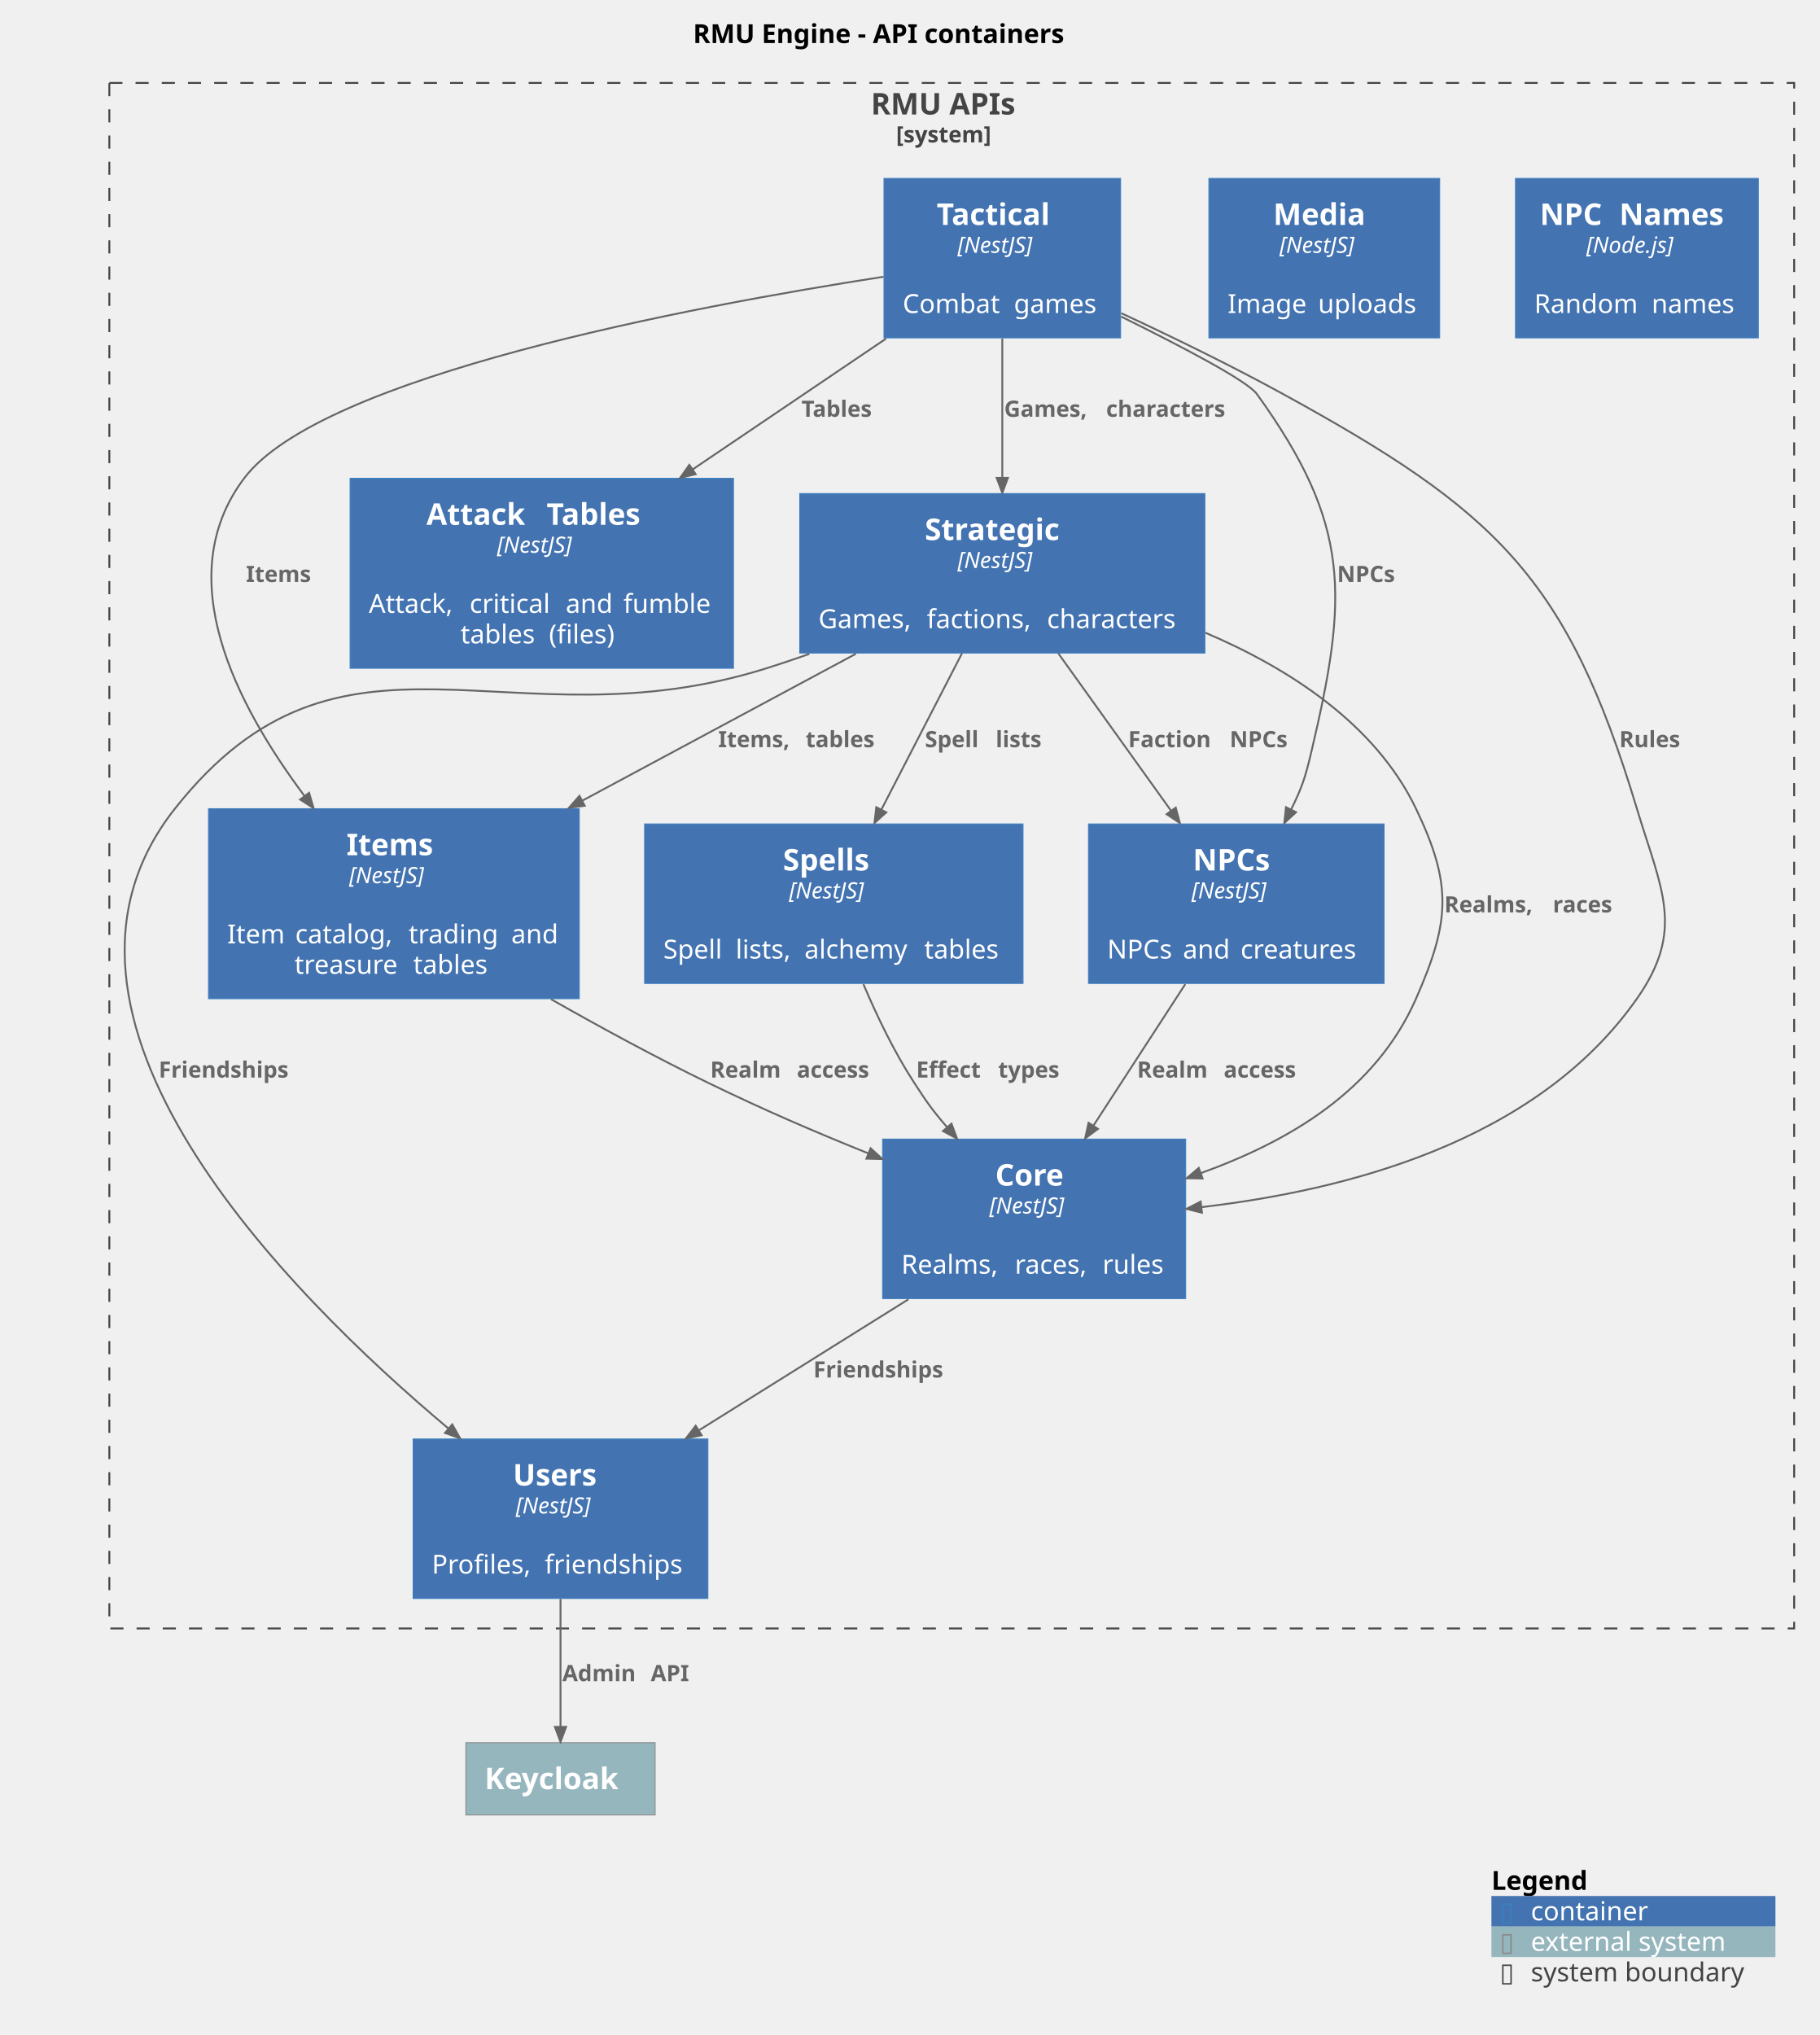
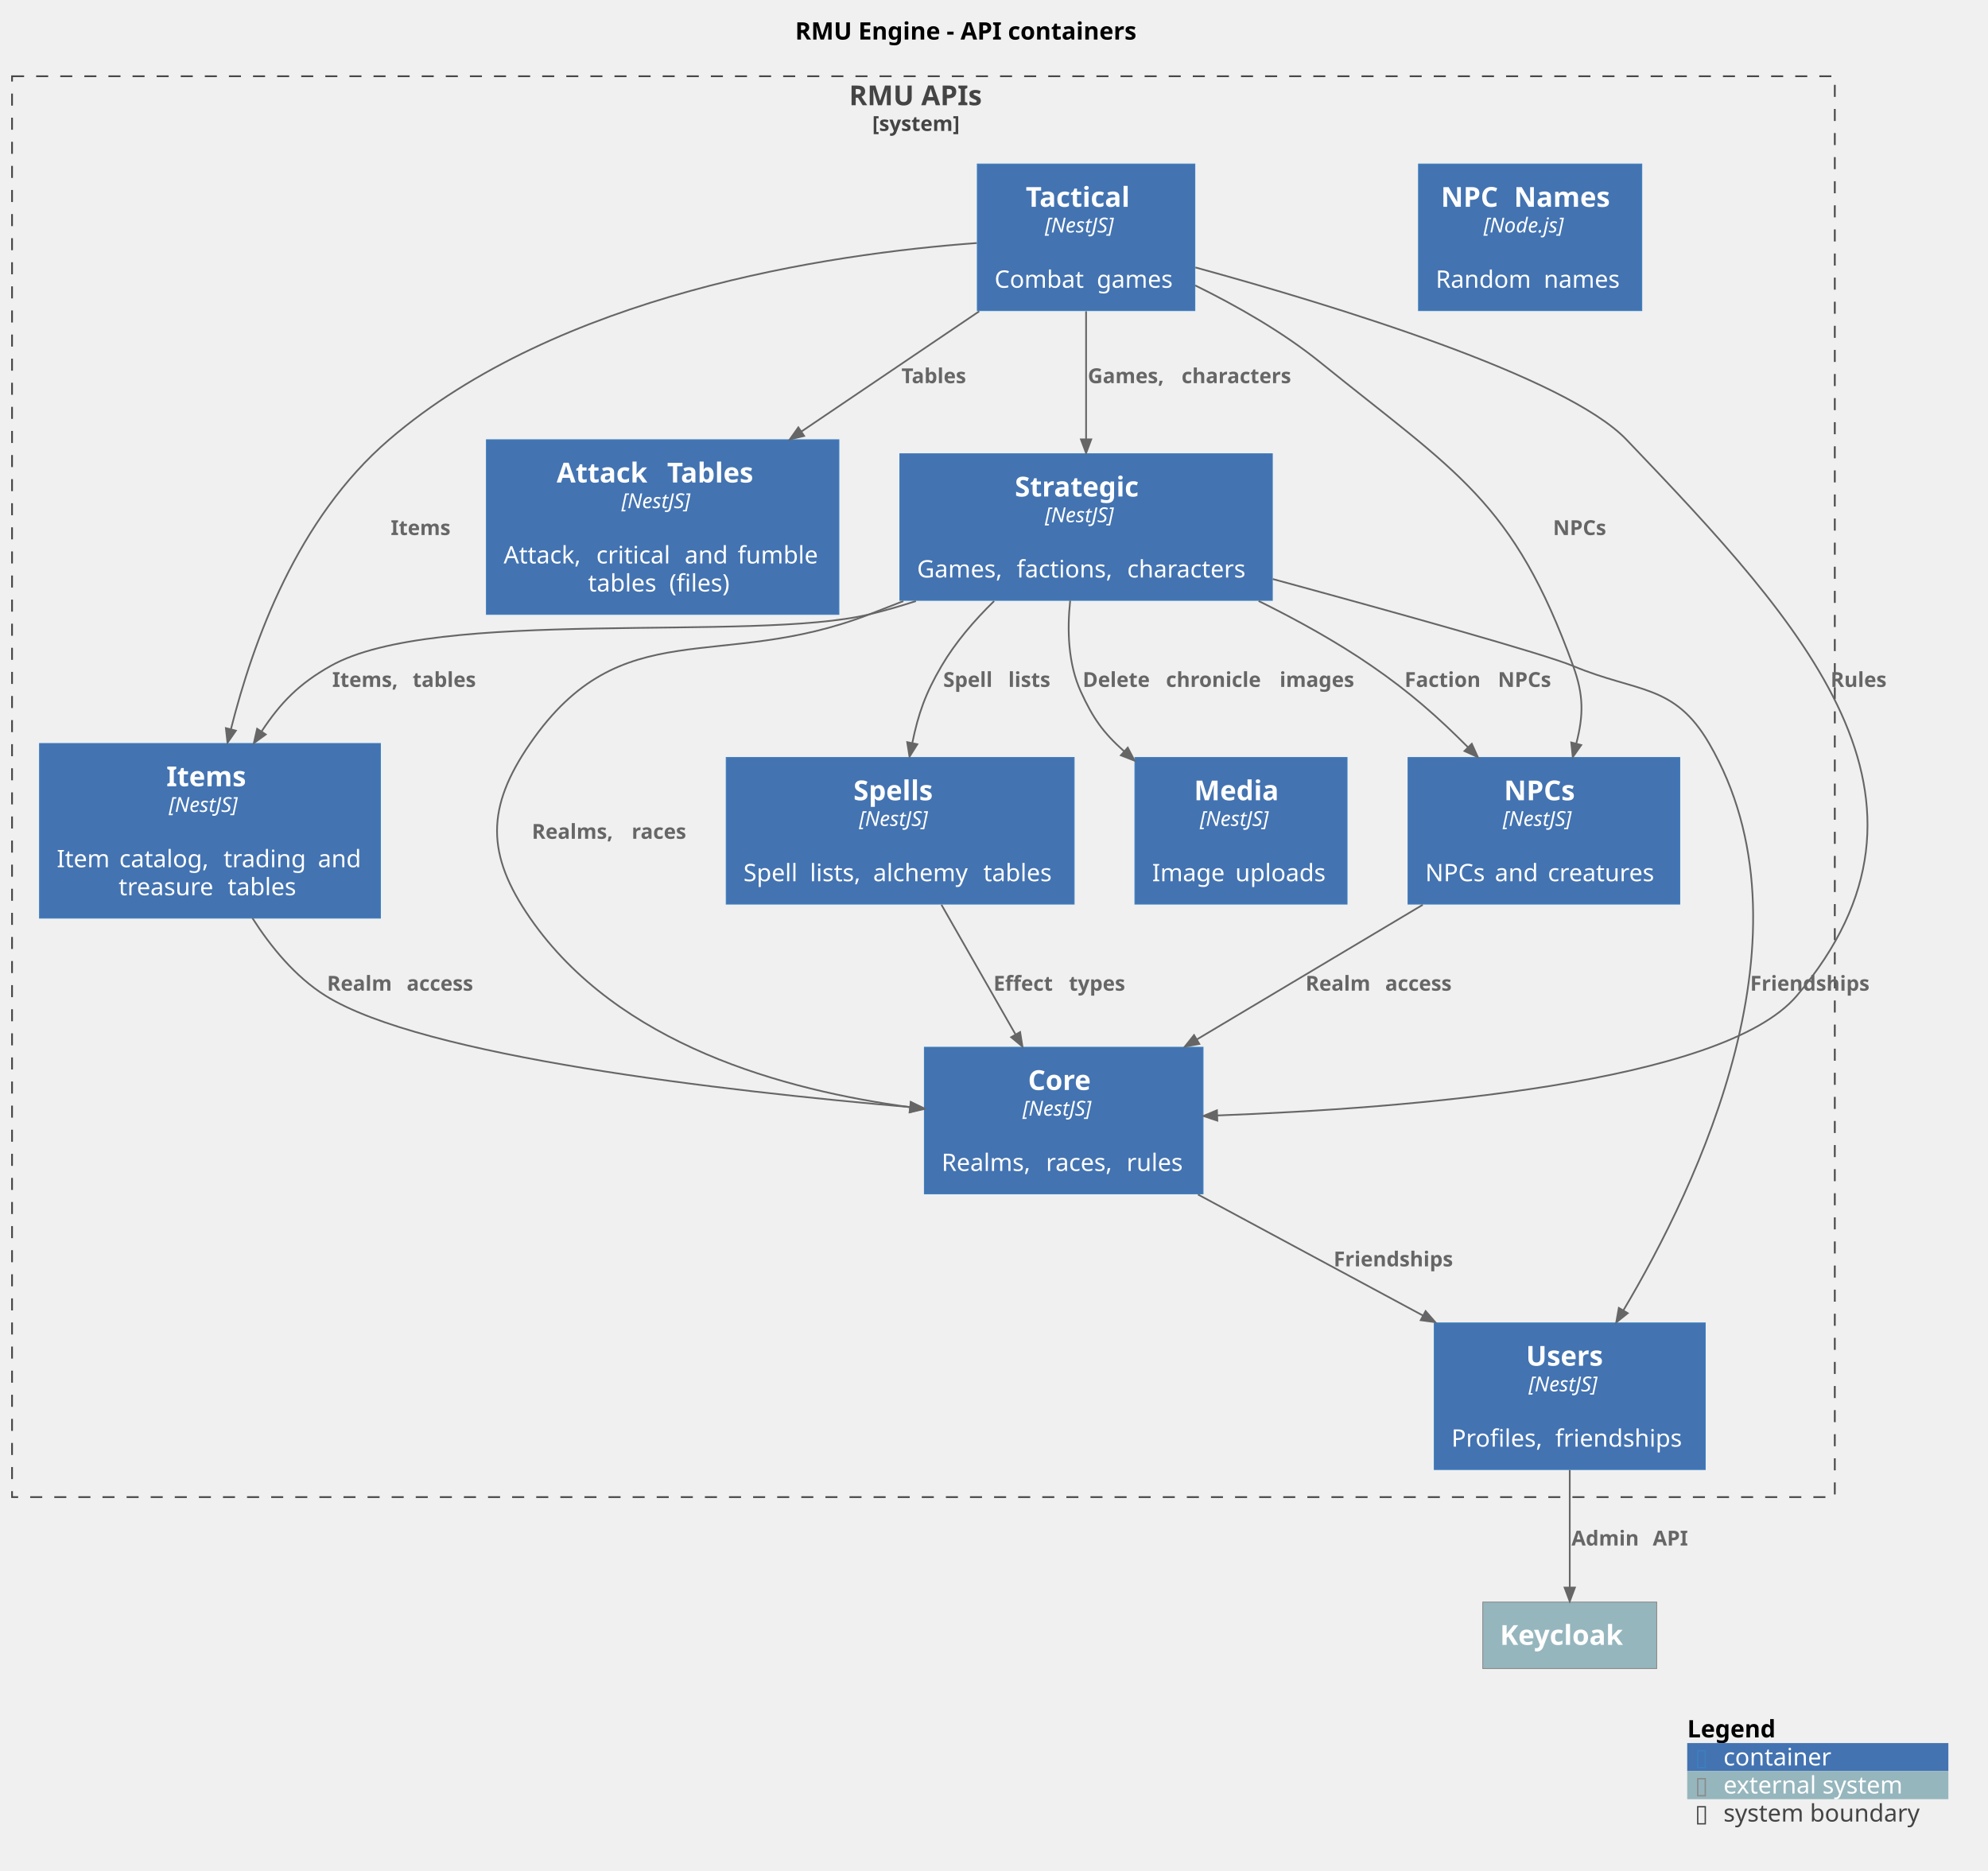
- <svg xmlns="http://www.w3.org/2000/svg" version="1.1" data-diagram-type="DESCRIPTION" style="width:972px;height:1087px;background:#FFFFFF;" width="972px" height="1087px" viewBox="0 0 972 1087" zoomAndPan="magnify" preserveAspectRatio="none" contentStyleType="text/css">
+ <svg xmlns="http://www.w3.org/2000/svg" version="1.1" data-diagram-type="DESCRIPTION" style="width:1155px;height:1087px;background:#FFFFFF;" width="1155px" height="1087px" viewBox="0 0 1155 1087" zoomAndPan="magnify" preserveAspectRatio="none" contentStyleType="text/css">
  <defs />
  <g font-family="sans-serif" lengthAdjust="spacing">
    <g class="title" data-source-line="1">
-       <text x="370.192" y="22.995" fill="#000" font-size="14" textLength="225.025" font-weight="700">RMU Engine - API containers</text>
+       <text x="461.972" y="22.995" fill="#000" font-size="14" textLength="225.025" font-weight="700">RMU Engine - API containers</text>
    </g>
    <g class="cluster" data-qualified-name="rmu" id="ent0001" data-source-line="1690">
-       <rect x="58.41" y="44.297" width="900" height="825.54" fill="none" style="stroke:#444;stroke-width:1;stroke-dasharray:7,7;" />
-       <text x="465.215" y="61.148" fill="#444" font-size="16" textLength="86.391" font-weight="700">RMU APIs</text>
-       <text x="478.682" y="76.061" fill="#444" font-size="12" textLength="59.455" font-weight="700">[system]</text>
+       <rect x="7" y="44.297" width="1059" height="825.54" fill="none" style="stroke:#444;stroke-width:1;stroke-dasharray:7,7;" />
+       <text x="493.305" y="61.148" fill="#444" font-size="16" textLength="86.391" font-weight="700">RMU APIs</text>
+       <text x="506.772" y="76.061" fill="#444" font-size="12" textLength="59.455" font-weight="700">[system]</text>
    </g>
    <g class="entity" data-qualified-name="rmu.tactical" id="ent0002" data-source-line="76">
-       <rect x="472.21" y="95.297" width="126.395" height="85.188" fill="#4373B1" style="stroke:#3C7FC0;stroke-width:0.5;" />
-       <text x="500.36" y="120.148" fill="#FFF" font-size="16" textLength="70.094" font-weight="700">Tactical</text>
-       <text x="511.489" y="135.061" fill="#FFF" font-size="12" textLength="47.836" font-style="italic">[NestJS]</text>
-       <text x="533.182" y="150.886" fill="#FFF" font-size="14"> </text>
-       <text x="482.21" y="167.183" fill="#FFF" font-size="14" textLength="54.934">Combat</text>
-       <text x="537.144" y="167.183" fill="#FFF" font-size="14"> </text>
-       <text x="541.594" y="167.183" fill="#FFF" font-size="14" textLength="47.011">games</text>
+       <rect x="567.8" y="95.297" width="126.395" height="85.188" fill="#4373B1" style="stroke:#3C7FC0;stroke-width:0.5;" />
+       <text x="595.95" y="120.148" fill="#FFF" font-size="16" textLength="70.094" font-weight="700">Tactical</text>
+       <text x="607.079" y="135.061" fill="#FFF" font-size="12" textLength="47.836" font-style="italic">[NestJS]</text>
+       <text x="628.772" y="150.886" fill="#FFF" font-size="14"> </text>
+       <text x="577.8" y="167.183" fill="#FFF" font-size="14" textLength="54.934">Combat</text>
+       <text x="632.734" y="167.183" fill="#FFF" font-size="14"> </text>
+       <text x="637.184" y="167.183" fill="#FFF" font-size="14" textLength="47.011">games</text>
    </g>
    <g class="entity" data-qualified-name="rmu.strategic" id="ent0003" data-source-line="76">
-       <rect x="427.2" y="263.637" width="216.424" height="85.188" fill="#4373B1" style="stroke:#3C7FC0;stroke-width:0.5;" />
-       <text x="494.021" y="288.488" fill="#FFF" font-size="16" textLength="82.781" font-weight="700">Strategic</text>
-       <text x="511.494" y="303.401" fill="#FFF" font-size="12" textLength="47.836" font-style="italic">[NestJS]</text>
-       <text x="533.187" y="319.226" fill="#FFF" font-size="14"> </text>
-       <text x="437.2" y="335.523" fill="#FFF" font-size="14" textLength="53.423">Games,</text>
-       <text x="490.623" y="335.523" fill="#FFF" font-size="14"> </text>
-       <text x="495.073" y="335.523" fill="#FFF" font-size="14" textLength="59.767">factions,</text>
-       <text x="554.84" y="335.523" fill="#FFF" font-size="14"> </text>
-       <text x="559.29" y="335.523" fill="#FFF" font-size="14" textLength="74.334">characters</text>
+       <rect x="522.79" y="263.637" width="216.424" height="85.188" fill="#4373B1" style="stroke:#3C7FC0;stroke-width:0.5;" />
+       <text x="589.611" y="288.488" fill="#FFF" font-size="16" textLength="82.781" font-weight="700">Strategic</text>
+       <text x="607.084" y="303.401" fill="#FFF" font-size="12" textLength="47.836" font-style="italic">[NestJS]</text>
+       <text x="628.777" y="319.226" fill="#FFF" font-size="14"> </text>
+       <text x="532.79" y="335.523" fill="#FFF" font-size="14" textLength="53.423">Games,</text>
+       <text x="586.213" y="335.523" fill="#FFF" font-size="14"> </text>
+       <text x="590.663" y="335.523" fill="#FFF" font-size="14" textLength="59.767">factions,</text>
+       <text x="650.43" y="335.523" fill="#FFF" font-size="14"> </text>
+       <text x="654.88" y="335.523" fill="#FFF" font-size="14" textLength="74.334">characters</text>
    </g>
    <g class="entity" data-qualified-name="rmu.attack_tables" id="ent0004" data-source-line="76">
-       <rect x="187.01" y="255.487" width="204.796" height="101.484" fill="#4373B1" style="stroke:#3C7FC0;stroke-width:0.5;" />
-       <text x="227.81" y="280.338" fill="#FFF" font-size="16" textLength="58.602" font-weight="700">Attack</text>
-       <text x="286.412" y="280.338" fill="#FFF" font-size="16" font-weight="700"> </text>
-       <text x="291.982" y="280.338" fill="#FFF" font-size="16" textLength="59.023" font-weight="700">Tables</text>
-       <text x="265.49" y="295.251" fill="#FFF" font-size="12" textLength="47.836" font-style="italic">[NestJS]</text>
-       <text x="287.183" y="311.076" fill="#FFF" font-size="14"> </text>
-       <text x="197.01" y="327.373" fill="#FFF" font-size="14" textLength="49.39">Attack,</text>
-       <text x="246.4" y="327.373" fill="#FFF" font-size="14"> </text>
-       <text x="250.85" y="327.373" fill="#FFF" font-size="14" textLength="46.888">critical</text>
-       <text x="297.738" y="327.373" fill="#FFF" font-size="14"> </text>
-       <text x="302.188" y="327.373" fill="#FFF" font-size="14" textLength="26.339">and</text>
-       <text x="328.527" y="327.373" fill="#FFF" font-size="14"> </text>
-       <text x="332.977" y="327.373" fill="#FFF" font-size="14" textLength="48.829">fumble</text>
-       <text x="246.037" y="343.669" fill="#FFF" font-size="14" textLength="42.752">tables</text>
-       <text x="288.789" y="343.669" fill="#FFF" font-size="14"> </text>
-       <text x="293.239" y="343.669" fill="#FFF" font-size="14" textLength="39.539">(files)</text>
+       <rect x="282.6" y="255.487" width="204.796" height="101.484" fill="#4373B1" style="stroke:#3C7FC0;stroke-width:0.5;" />
+       <text x="323.4" y="280.338" fill="#FFF" font-size="16" textLength="58.602" font-weight="700">Attack</text>
+       <text x="382.002" y="280.338" fill="#FFF" font-size="16" font-weight="700"> </text>
+       <text x="387.572" y="280.338" fill="#FFF" font-size="16" textLength="59.023" font-weight="700">Tables</text>
+       <text x="361.08" y="295.251" fill="#FFF" font-size="12" textLength="47.836" font-style="italic">[NestJS]</text>
+       <text x="382.773" y="311.076" fill="#FFF" font-size="14"> </text>
+       <text x="292.6" y="327.373" fill="#FFF" font-size="14" textLength="49.39">Attack,</text>
+       <text x="341.99" y="327.373" fill="#FFF" font-size="14"> </text>
+       <text x="346.44" y="327.373" fill="#FFF" font-size="14" textLength="46.888">critical</text>
+       <text x="393.328" y="327.373" fill="#FFF" font-size="14"> </text>
+       <text x="397.778" y="327.373" fill="#FFF" font-size="14" textLength="26.339">and</text>
+       <text x="424.117" y="327.373" fill="#FFF" font-size="14"> </text>
+       <text x="428.567" y="327.373" fill="#FFF" font-size="14" textLength="48.829">fumble</text>
+       <text x="341.627" y="343.669" fill="#FFF" font-size="14" textLength="42.752">tables</text>
+       <text x="384.379" y="343.669" fill="#FFF" font-size="14"> </text>
+       <text x="388.829" y="343.669" fill="#FFF" font-size="14" textLength="39.539">(files)</text>
    </g>
    <g class="entity" data-qualified-name="rmu.items" id="ent0005" data-source-line="76">
-       <rect x="111.38" y="431.977" width="198.056" height="101.484" fill="#4373B1" style="stroke:#3C7FC0;stroke-width:0.5;" />
-       <text x="185.084" y="456.828" fill="#FFF" font-size="16" textLength="50.648" font-weight="700">Items</text>
-       <text x="186.49" y="471.741" fill="#FFF" font-size="12" textLength="47.836" font-style="italic">[NestJS]</text>
-       <text x="208.183" y="487.566" fill="#FFF" font-size="14"> </text>
-       <text x="121.38" y="503.863" fill="#FFF" font-size="14" textLength="31.869">Item</text>
-       <text x="153.249" y="503.863" fill="#FFF" font-size="14"> </text>
-       <text x="157.699" y="503.863" fill="#FFF" font-size="14" textLength="56.137">catalog,</text>
-       <text x="213.836" y="503.863" fill="#FFF" font-size="14"> </text>
-       <text x="218.286" y="503.863" fill="#FFF" font-size="14" textLength="50.36">trading</text>
-       <text x="268.647" y="503.863" fill="#FFF" font-size="14"> </text>
-       <text x="273.097" y="503.863" fill="#FFF" font-size="14" textLength="26.339">and</text>
-       <text x="157.32" y="520.159" fill="#FFF" font-size="14" textLength="58.974">treasure</text>
-       <text x="216.294" y="520.159" fill="#FFF" font-size="14"> </text>
-       <text x="220.744" y="520.159" fill="#FFF" font-size="14" textLength="42.752">tables</text>
+       <rect x="22.97" y="431.977" width="198.056" height="101.484" fill="#4373B1" style="stroke:#3C7FC0;stroke-width:0.5;" />
+       <text x="96.674" y="456.828" fill="#FFF" font-size="16" textLength="50.648" font-weight="700">Items</text>
+       <text x="98.08" y="471.741" fill="#FFF" font-size="12" textLength="47.836" font-style="italic">[NestJS]</text>
+       <text x="119.773" y="487.566" fill="#FFF" font-size="14"> </text>
+       <text x="32.97" y="503.863" fill="#FFF" font-size="14" textLength="31.869">Item</text>
+       <text x="64.839" y="503.863" fill="#FFF" font-size="14"> </text>
+       <text x="69.289" y="503.863" fill="#FFF" font-size="14" textLength="56.137">catalog,</text>
+       <text x="125.426" y="503.863" fill="#FFF" font-size="14"> </text>
+       <text x="129.876" y="503.863" fill="#FFF" font-size="14" textLength="50.36">trading</text>
+       <text x="180.237" y="503.863" fill="#FFF" font-size="14"> </text>
+       <text x="184.687" y="503.863" fill="#FFF" font-size="14" textLength="26.339">and</text>
+       <text x="68.91" y="520.159" fill="#FFF" font-size="14" textLength="58.974">treasure</text>
+       <text x="127.884" y="520.159" fill="#FFF" font-size="14"> </text>
+       <text x="132.334" y="520.159" fill="#FFF" font-size="14" textLength="42.752">tables</text>
    </g>
    <g class="entity" data-qualified-name="rmu.npcs" id="ent0006" data-source-line="76">
-       <rect x="581.46" y="440.117" width="157.895" height="85.188" fill="#4373B1" style="stroke:#3C7FC0;stroke-width:0.5;" />
-       <text x="637.216" y="464.968" fill="#FFF" font-size="16" textLength="46.383" font-weight="700">NPCs</text>
-       <text x="636.489" y="479.881" fill="#FFF" font-size="12" textLength="47.836" font-style="italic">[NestJS]</text>
-       <text x="658.182" y="495.706" fill="#FFF" font-size="14"> </text>
-       <text x="591.46" y="512.003" fill="#FFF" font-size="14" textLength="35.984">NPCs</text>
-       <text x="627.444" y="512.003" fill="#FFF" font-size="14"> </text>
-       <text x="631.895" y="512.003" fill="#FFF" font-size="14" textLength="26.339">and</text>
-       <text x="658.233" y="512.003" fill="#FFF" font-size="14"> </text>
-       <text x="662.684" y="512.003" fill="#FFF" font-size="14" textLength="66.671">creatures</text>
+       <rect x="818.05" y="440.117" width="157.895" height="85.188" fill="#4373B1" style="stroke:#3C7FC0;stroke-width:0.5;" />
+       <text x="873.806" y="464.968" fill="#FFF" font-size="16" textLength="46.383" font-weight="700">NPCs</text>
+       <text x="873.079" y="479.881" fill="#FFF" font-size="12" textLength="47.836" font-style="italic">[NestJS]</text>
+       <text x="894.772" y="495.706" fill="#FFF" font-size="14"> </text>
+       <text x="828.05" y="512.003" fill="#FFF" font-size="14" textLength="35.984">NPCs</text>
+       <text x="864.034" y="512.003" fill="#FFF" font-size="14"> </text>
+       <text x="868.485" y="512.003" fill="#FFF" font-size="14" textLength="26.339">and</text>
+       <text x="894.823" y="512.003" fill="#FFF" font-size="14"> </text>
+       <text x="899.274" y="512.003" fill="#FFF" font-size="14" textLength="66.671">creatures</text>
    </g>
    <g class="entity" data-qualified-name="rmu.spells" id="ent0007" data-source-line="76">
-       <rect x="344.33" y="440.117" width="202.15" height="85.188" fill="#4373B1" style="stroke:#3C7FC0;stroke-width:0.5;" />
-       <text x="418.245" y="464.968" fill="#FFF" font-size="16" textLength="54.32" font-weight="700">Spells</text>
-       <text x="421.487" y="479.881" fill="#FFF" font-size="12" textLength="47.836" font-style="italic">[NestJS]</text>
-       <text x="443.18" y="495.706" fill="#FFF" font-size="14"> </text>
-       <text x="354.33" y="512.003" fill="#FFF" font-size="14" textLength="34.166">Spell</text>
-       <text x="388.496" y="512.003" fill="#FFF" font-size="14"> </text>
-       <text x="392.946" y="512.003" fill="#FFF" font-size="14" textLength="32.307">lists,</text>
-       <text x="425.253" y="512.003" fill="#FFF" font-size="14"> </text>
-       <text x="429.703" y="512.003" fill="#FFF" font-size="14" textLength="59.575">alchemy</text>
-       <text x="489.278" y="512.003" fill="#FFF" font-size="14"> </text>
-       <text x="493.728" y="512.003" fill="#FFF" font-size="14" textLength="42.752">tables</text>
+       <rect x="421.92" y="440.117" width="202.15" height="85.188" fill="#4373B1" style="stroke:#3C7FC0;stroke-width:0.5;" />
+       <text x="495.835" y="464.968" fill="#FFF" font-size="16" textLength="54.32" font-weight="700">Spells</text>
+       <text x="499.077" y="479.881" fill="#FFF" font-size="12" textLength="47.836" font-style="italic">[NestJS]</text>
+       <text x="520.77" y="495.706" fill="#FFF" font-size="14"> </text>
+       <text x="431.92" y="512.003" fill="#FFF" font-size="14" textLength="34.166">Spell</text>
+       <text x="466.086" y="512.003" fill="#FFF" font-size="14"> </text>
+       <text x="470.536" y="512.003" fill="#FFF" font-size="14" textLength="32.307">lists,</text>
+       <text x="502.843" y="512.003" fill="#FFF" font-size="14"> </text>
+       <text x="507.293" y="512.003" fill="#FFF" font-size="14" textLength="59.575">alchemy</text>
+       <text x="566.868" y="512.003" fill="#FFF" font-size="14"> </text>
+       <text x="571.318" y="512.003" fill="#FFF" font-size="14" textLength="42.752">tables</text>
    </g>
    <g class="entity" data-qualified-name="rmu.core" id="ent0008" data-source-line="76">
-       <rect x="471.46" y="608.457" width="161.907" height="85.188" fill="#4373B1" style="stroke:#3C7FC0;stroke-width:0.5;" />
-       <text x="531.675" y="633.308" fill="#FFF" font-size="16" textLength="41.477" font-weight="700">Core</text>
-       <text x="528.496" y="648.221" fill="#FFF" font-size="12" textLength="47.836" font-style="italic">[NestJS]</text>
-       <text x="550.189" y="664.046" fill="#FFF" font-size="14"> </text>
-       <text x="481.46" y="680.343" fill="#FFF" font-size="14" textLength="56.191">Realms,</text>
-       <text x="537.651" y="680.343" fill="#FFF" font-size="14"> </text>
-       <text x="542.102" y="680.343" fill="#FFF" font-size="14" textLength="42.39">races,</text>
-       <text x="584.491" y="680.343" fill="#FFF" font-size="14"> </text>
-       <text x="588.941" y="680.343" fill="#FFF" font-size="14" textLength="34.426">rules</text>
+       <rect x="537.05" y="608.457" width="161.907" height="85.188" fill="#4373B1" style="stroke:#3C7FC0;stroke-width:0.5;" />
+       <text x="597.265" y="633.308" fill="#FFF" font-size="16" textLength="41.477" font-weight="700">Core</text>
+       <text x="594.086" y="648.221" fill="#FFF" font-size="12" textLength="47.836" font-style="italic">[NestJS]</text>
+       <text x="615.779" y="664.046" fill="#FFF" font-size="14"> </text>
+       <text x="547.05" y="680.343" fill="#FFF" font-size="14" textLength="56.191">Realms,</text>
+       <text x="603.241" y="680.343" fill="#FFF" font-size="14"> </text>
+       <text x="607.692" y="680.343" fill="#FFF" font-size="14" textLength="42.39">races,</text>
+       <text x="650.081" y="680.343" fill="#FFF" font-size="14"> </text>
+       <text x="654.531" y="680.343" fill="#FFF" font-size="14" textLength="34.426">rules</text>
    </g>
    <g class="entity" data-qualified-name="rmu.users" id="ent0009" data-source-line="76">
-       <rect x="220.68" y="768.647" width="157.464" height="85.188" fill="#4373B1" style="stroke:#3C7FC0;stroke-width:0.5;" />
-       <text x="274.021" y="793.498" fill="#FFF" font-size="16" textLength="50.781" font-weight="700">Users</text>
-       <text x="275.494" y="808.411" fill="#FFF" font-size="12" textLength="47.836" font-style="italic">[NestJS]</text>
-       <text x="297.187" y="824.236" fill="#FFF" font-size="14"> </text>
-       <text x="230.68" y="840.533" fill="#FFF" font-size="14" textLength="55.829">Profiles,</text>
-       <text x="286.509" y="840.533" fill="#FFF" font-size="14"> </text>
-       <text x="290.959" y="840.533" fill="#FFF" font-size="14" textLength="77.185">friendships</text>
+       <rect x="833.27" y="768.647" width="157.464" height="85.188" fill="#4373B1" style="stroke:#3C7FC0;stroke-width:0.5;" />
+       <text x="886.611" y="793.498" fill="#FFF" font-size="16" textLength="50.781" font-weight="700">Users</text>
+       <text x="888.084" y="808.411" fill="#FFF" font-size="12" textLength="47.836" font-style="italic">[NestJS]</text>
+       <text x="909.777" y="824.236" fill="#FFF" font-size="14"> </text>
+       <text x="843.27" y="840.533" fill="#FFF" font-size="14" textLength="55.829">Profiles,</text>
+       <text x="899.099" y="840.533" fill="#FFF" font-size="14"> </text>
+       <text x="903.549" y="840.533" fill="#FFF" font-size="14" textLength="77.185">friendships</text>
    </g>
    <g class="entity" data-qualified-name="rmu.media" id="ent0010" data-source-line="76">
-       <rect x="645.77" y="95.297" width="123.271" height="85.188" fill="#4373B1" style="stroke:#3C7FC0;stroke-width:0.5;" />
-       <text x="680.151" y="120.148" fill="#FFF" font-size="16" textLength="54.508" font-weight="700">Media</text>
-       <text x="683.487" y="135.061" fill="#FFF" font-size="12" textLength="47.836" font-style="italic">[NestJS]</text>
-       <text x="705.18" y="150.886" fill="#FFF" font-size="14"> </text>
-       <text x="655.77" y="167.183" fill="#FFF" font-size="14" textLength="43.846">Image</text>
-       <text x="699.616" y="167.183" fill="#FFF" font-size="14"> </text>
-       <text x="704.066" y="167.183" fill="#FFF" font-size="14" textLength="54.975">uploads</text>
+       <rect x="659.36" y="440.117" width="123.271" height="85.188" fill="#4373B1" style="stroke:#3C7FC0;stroke-width:0.5;" />
+       <text x="693.741" y="464.968" fill="#FFF" font-size="16" textLength="54.508" font-weight="700">Media</text>
+       <text x="697.077" y="479.881" fill="#FFF" font-size="12" textLength="47.836" font-style="italic">[NestJS]</text>
+       <text x="718.77" y="495.706" fill="#FFF" font-size="14"> </text>
+       <text x="669.36" y="512.003" fill="#FFF" font-size="14" textLength="43.846">Image</text>
+       <text x="713.206" y="512.003" fill="#FFF" font-size="14"> </text>
+       <text x="717.656" y="512.003" fill="#FFF" font-size="14" textLength="54.975">uploads</text>
    </g>
    <g class="entity" data-qualified-name="rmu.npc_names" id="ent0011" data-source-line="76">
-       <rect x="809.55" y="95.297" width="129.717" height="85.188" fill="#4373B1" style="stroke:#3C7FC0;stroke-width:0.5;" />
-       <text x="822.576" y="120.148" fill="#FFF" font-size="16" textLength="36.859" font-weight="700">NPC</text>
-       <text x="859.436" y="120.148" fill="#FFF" font-size="16" font-weight="700"> </text>
-       <text x="865.006" y="120.148" fill="#FFF" font-size="16" textLength="61.234" font-weight="700">Names</text>
-       <text x="847.367" y="135.061" fill="#FFF" font-size="12" textLength="54.082" font-style="italic">[Node.js]</text>
-       <text x="872.183" y="150.886" fill="#FFF" font-size="14"> </text>
-       <text x="819.55" y="167.183" fill="#FFF" font-size="14" textLength="58.27">Random</text>
-       <text x="877.82" y="167.183" fill="#FFF" font-size="14"> </text>
-       <text x="882.27" y="167.183" fill="#FFF" font-size="14" textLength="46.997">names</text>
+       <rect x="824.14" y="95.297" width="129.717" height="85.188" fill="#4373B1" style="stroke:#3C7FC0;stroke-width:0.5;" />
+       <text x="837.166" y="120.148" fill="#FFF" font-size="16" textLength="36.859" font-weight="700">NPC</text>
+       <text x="874.026" y="120.148" fill="#FFF" font-size="16" font-weight="700"> </text>
+       <text x="879.596" y="120.148" fill="#FFF" font-size="16" textLength="61.234" font-weight="700">Names</text>
+       <text x="861.957" y="135.061" fill="#FFF" font-size="12" textLength="54.082" font-style="italic">[Node.js]</text>
+       <text x="886.773" y="150.886" fill="#FFF" font-size="14"> </text>
+       <text x="834.14" y="167.183" fill="#FFF" font-size="14" textLength="58.27">Random</text>
+       <text x="892.41" y="167.183" fill="#FFF" font-size="14"> </text>
+       <text x="896.86" y="167.183" fill="#FFF" font-size="14" textLength="46.997">names</text>
    </g>
    <g class="entity" data-qualified-name="keycloak" id="ent0012" data-source-line="419">
-       <rect x="248.87" y="930.837" width="101.078" height="38.625" fill="#96B6BE" style="stroke:#8A8A8A;stroke-width:0.5;" />
-       <text x="258.87" y="955.688" fill="#FFF" font-size="16" textLength="81.078" font-weight="700">Keycloak</text>
+       <rect x="861.46" y="930.837" width="101.078" height="38.625" fill="#96B6BE" style="stroke:#8A8A8A;stroke-width:0.5;" />
+       <text x="871.46" y="955.688" fill="#FFF" font-size="16" textLength="81.078" font-weight="700">Keycloak</text>
    </g>
    <g class="link" data-entity-1="ent0002" data-entity-2="ent0003" id="lnk13" data-source-line="1803" data-link-type="dependency">
-       <path d="M535.41,180.867 C535.41,206.087 535.41,230.057 535.41,255.267" style="stroke:#666;stroke-width:1;" fill="none" id="tactical-to-strategic" />
-       <polygon points="535.41,263.267,538.41,255.267,532.41,255.267,535.41,263.267" fill="#666" style="stroke:#666;stroke-width:1;stroke-linejoin:miter;stroke-miterlimit:10;" />
-       <text x="536.41" y="222.626" fill="#666" font-size="12" textLength="50.291" font-weight="700">Games,</text>
-       <text x="586.701" y="222.626" fill="#666" font-size="12" font-weight="700"> </text>
-       <text x="590.879" y="222.626" fill="#666" font-size="12" textLength="71.818" font-weight="700">characters</text>
+       <path d="M631,180.867 C631,206.087 631,230.057 631,255.267" style="stroke:#666;stroke-width:1;" fill="none" id="tactical-to-strategic" />
+       <polygon points="631,263.267,634,255.267,628,255.267,631,263.267" fill="#666" style="stroke:#666;stroke-width:1;stroke-linejoin:miter;stroke-miterlimit:10;" />
+       <text x="632" y="222.626" fill="#666" font-size="12" textLength="50.291" font-weight="700">Games,</text>
+       <text x="682.291" y="222.626" fill="#666" font-size="12" font-weight="700"> </text>
+       <text x="686.469" y="222.626" fill="#666" font-size="12" textLength="71.818" font-weight="700">characters</text>
    </g>
    <g class="link" data-entity-1="ent0002" data-entity-2="ent0004" id="lnk14" data-source-line="1803" data-link-type="dependency">
-       <path d="M473.33,180.867 C439.89,203.487 405.017,227.055 369.917,250.795" style="stroke:#666;stroke-width:1;" fill="none" id="tactical-to-attack_tables" />
-       <polygon points="363.29,255.277,371.597,253.28,368.236,248.31,363.29,255.277" fill="#666" style="stroke:#666;stroke-width:1;stroke-linejoin:miter;stroke-miterlimit:10;" />
-       <text x="428.14" y="222.626" fill="#666" font-size="12" textLength="44.268" font-weight="700">Tables</text>
+       <path d="M568.92,180.867 C535.48,203.487 500.607,227.055 465.507,250.795" style="stroke:#666;stroke-width:1;" fill="none" id="tactical-to-attack_tables" />
+       <polygon points="458.88,255.277,467.187,253.28,463.826,248.31,458.88,255.277" fill="#666" style="stroke:#666;stroke-width:1;stroke-linejoin:miter;stroke-miterlimit:10;" />
+       <text x="523.73" y="222.626" fill="#666" font-size="12" textLength="44.268" font-weight="700">Tables</text>
    </g>
    <g class="link" data-entity-1="ent0002" data-entity-2="ent0005" id="lnk15" data-source-line="1803" data-link-type="dependency">
-       <path d="M471.97,147.827 C368.69,163.807 171.55,200.827 130.41,255.487 C90.58,308.407 126.297,376.444 162.717,425.274" style="stroke:#666;stroke-width:1;" fill="none" id="tactical-to-items" />
-       <polygon points="167.5,431.687,165.122,423.481,160.312,427.068,167.5,431.687" fill="#666" style="stroke:#666;stroke-width:1;stroke-linejoin:miter;stroke-miterlimit:10;" />
-       <text x="131.41" y="310.866" fill="#666" font-size="12" textLength="37.986" font-weight="700">Items</text>
+       <path d="M567.52,141.207 C480.66,147.577 324.34,170.937 226,255.487 C172.73,301.277 147.152,372.331 134.132,423.791" style="stroke:#666;stroke-width:1;" fill="none" id="tactical-to-items" />
+       <polygon points="132.17,431.547,137.041,424.527,131.224,423.055,132.17,431.547" fill="#666" style="stroke:#666;stroke-width:1;stroke-linejoin:miter;stroke-miterlimit:10;" />
+       <text x="227" y="310.866" fill="#666" font-size="12" textLength="37.986" font-weight="700">Items</text>
    </g>
    <g class="link" data-entity-1="ent0002" data-entity-2="ent0006" id="lnk16" data-source-line="1803" data-link-type="dependency">
-       <path d="M598.9,169.117 C631.88,185.387 666.38,203.507 671.41,210.487 C721.74,280.317 720.24,318.217 700.41,401.977 C697.38,414.787 695.533,420.724 689.633,432.504" style="stroke:#666;stroke-width:1;" fill="none" id="tactical-to-npcs" />
-       <polygon points="686.05,439.657,692.315,433.847,686.95,431.16,686.05,439.657" fill="#666" style="stroke:#666;stroke-width:1;stroke-linejoin:miter;stroke-miterlimit:10;" />
-       <text x="714.26" y="310.866" fill="#666" font-size="12" textLength="34.787" font-weight="700">NPCs</text>
+       <path d="M694.4,165.837 C718.43,177.647 745.22,192.867 767,210.487 C846.35,274.707 879.26,290.987 914,386.977 C920.09,403.787 920.118,415.353 915.768,432.133" style="stroke:#666;stroke-width:1;" fill="none" id="tactical-to-npcs" />
+       <polygon points="913.76,439.877,918.672,432.886,912.864,431.38,913.76,439.877" fill="#666" style="stroke:#666;stroke-width:1;stroke-linejoin:miter;stroke-miterlimit:10;" />
+       <text x="902.26" y="310.866" fill="#666" font-size="12" textLength="34.787" font-weight="700">NPCs</text>
    </g>
    <g class="link" data-entity-1="ent0002" data-entity-2="ent0008" id="lnk17" data-source-line="1803" data-link-type="dependency">
-       <path d="M598.97,167.287 C625.98,179.847 657.58,195.217 685.41,210.487 C798.85,272.747 837.07,308.067 874.41,431.977 C887.42,475.157 900.31,496.527 874.41,533.457 C820.38,610.487 718.046,635.911 641.716,644.801" style="stroke:#666;stroke-width:1;" fill="none" id="tactical-to-core" />
-       <polygon points="633.77,645.727,642.063,647.781,641.369,641.822,633.77,645.727" fill="#666" style="stroke:#666;stroke-width:1;stroke-linejoin:miter;stroke-miterlimit:10;" />
-       <text x="864.99" y="399.116" fill="#666" font-size="12" textLength="37.178" font-weight="700">Rules</text>
+       <path d="M694.5,155.387 C775.63,177.617 909.78,218.667 945,255.487 C1048.77,363.987 1140.97,463.837 1044,578.457 C1000.71,629.627 818.174,643.947 707.134,648.107" style="stroke:#666;stroke-width:1;" fill="none" id="tactical-to-core" />
+       <polygon points="699.14,648.407,707.247,651.105,707.022,645.109,699.14,648.407" fill="#666" style="stroke:#666;stroke-width:1;stroke-linejoin:miter;stroke-miterlimit:10;" />
+       <text x="1063.53" y="399.116" fill="#666" font-size="12" textLength="37.178" font-weight="700">Rules</text>
    </g>
    <g class="link" data-entity-1="ent0003" data-entity-2="ent0005" id="lnk18" data-source-line="1803" data-link-type="dependency">
-       <path d="M457.15,349.247 C411.04,373.997 359.469,401.693 310.939,427.743" style="stroke:#666;stroke-width:1;" fill="none" id="strategic-to-items" />
-       <polygon points="303.89,431.527,312.358,430.387,309.52,425.1,303.89,431.527" fill="#666" style="stroke:#666;stroke-width:1;stroke-linejoin:miter;stroke-miterlimit:10;" />
-       <text x="383.65" y="399.116" fill="#666" font-size="12" textLength="42.545" font-weight="700">Items,</text>
-       <text x="426.195" y="399.116" fill="#666" font-size="12" font-weight="700"> </text>
-       <text x="430.373" y="399.116" fill="#666" font-size="12" textLength="41.818" font-weight="700">tables</text>
+       <path d="M532.11,349.247 C523.04,352.187 513.92,354.827 505,356.977 C437.06,373.297 252.81,352.557 192,386.977 C173.67,397.347 163.174,408.035 151.894,425.085" style="stroke:#666;stroke-width:1;" fill="none" id="strategic-to-items" />
+       <polygon points="147.48,431.757,154.396,426.74,149.392,423.43,147.48,431.757" fill="#666" style="stroke:#666;stroke-width:1;stroke-linejoin:miter;stroke-miterlimit:10;" />
+       <text x="193" y="399.116" fill="#666" font-size="12" textLength="42.545" font-weight="700">Items,</text>
+       <text x="235.545" y="399.116" fill="#666" font-size="12" font-weight="700"> </text>
+       <text x="239.723" y="399.116" fill="#666" font-size="12" textLength="41.818" font-weight="700">tables</text>
    </g>
    <g class="link" data-entity-1="ent0003" data-entity-2="ent0007" id="lnk19" data-source-line="1803" data-link-type="dependency">
-       <path d="M513.85,349.027 C499.71,376.447 484.948,405.068 470.768,432.548" style="stroke:#666;stroke-width:1;" fill="none" id="strategic-to-spells" />
-       <polygon points="467.1,439.657,473.434,433.923,468.102,431.172,467.1,439.657" fill="#666" style="stroke:#666;stroke-width:1;stroke-linejoin:miter;stroke-miterlimit:10;" />
-       <text x="494.11" y="399.116" fill="#666" font-size="12" textLength="33.598" font-weight="700">Spell</text>
-       <text x="527.708" y="399.116" fill="#666" font-size="12" font-weight="700"> </text>
-       <text x="531.885" y="399.116" fill="#666" font-size="12" textLength="28.248" font-weight="700">lists</text>
+       <path d="M577.57,349.217 C566.1,360.427 555.03,373.267 547,386.977 C537.65,402.937 533.521,414.639 530.011,431.819" style="stroke:#666;stroke-width:1;" fill="none" id="strategic-to-spells" />
+       <polygon points="528.41,439.657,532.951,432.419,527.072,431.218,528.41,439.657" fill="#666" style="stroke:#666;stroke-width:1;stroke-linejoin:miter;stroke-miterlimit:10;" />
+       <text x="548" y="399.116" fill="#666" font-size="12" textLength="33.598" font-weight="700">Spell</text>
+       <text x="581.598" y="399.116" fill="#666" font-size="12" font-weight="700"> </text>
+       <text x="585.775" y="399.116" fill="#666" font-size="12" textLength="28.248" font-weight="700">lists</text>
    </g>
    <g class="link" data-entity-1="ent0003" data-entity-2="ent0006" id="lnk20" data-source-line="1803" data-link-type="dependency">
-       <path d="M565.35,349.027 C585,376.447 605.942,405.673 625.622,433.153" style="stroke:#666;stroke-width:1;" fill="none" id="strategic-to-npcs" />
-       <polygon points="630.28,439.657,628.061,431.406,623.183,434.9,630.28,439.657" fill="#666" style="stroke:#666;stroke-width:1;stroke-linejoin:miter;stroke-miterlimit:10;" />
-       <text x="602.66" y="399.116" fill="#666" font-size="12" textLength="50.045" font-weight="700">Faction</text>
-       <text x="652.705" y="399.116" fill="#666" font-size="12" font-weight="700"> </text>
-       <text x="656.883" y="399.116" fill="#666" font-size="12" textLength="34.787" font-weight="700">NPCs</text>
+       <path d="M731.24,349.187 C753.63,360.227 776.72,373.007 797,386.977 C819.06,402.167 835.316,416.527 852.966,434.257" style="stroke:#666;stroke-width:1;" fill="none" id="strategic-to-npcs" />
+       <polygon points="858.61,439.927,855.092,432.141,850.84,436.374,858.61,439.927" fill="#666" style="stroke:#666;stroke-width:1;stroke-linejoin:miter;stroke-miterlimit:10;" />
+       <text x="816.03" y="399.116" fill="#666" font-size="12" textLength="50.045" font-weight="700">Faction</text>
+       <text x="866.075" y="399.116" fill="#666" font-size="12" font-weight="700"> </text>
+       <text x="870.253" y="399.116" fill="#666" font-size="12" textLength="34.787" font-weight="700">NPCs</text>
    </g>
    <g class="link" data-entity-1="ent0003" data-entity-2="ent0008" id="lnk21" data-source-line="1803" data-link-type="dependency">
-       <path d="M643.93,337.987 C688.5,356.987 734.7,386.677 756.41,431.977 C775.9,472.647 774.55,492.167 756.41,533.457 C734.67,582.947 688.305,609.721 641.375,626.661" style="stroke:#666;stroke-width:1;" fill="none" id="strategic-to-core" />
-       <polygon points="633.85,629.377,642.393,629.482,640.356,623.839,633.85,629.377" fill="#666" style="stroke:#666;stroke-width:1;stroke-linejoin:miter;stroke-miterlimit:10;" />
-       <text x="771.53" y="487.356" fill="#666" font-size="12" textLength="53.795" font-weight="700">Realms,</text>
-       <text x="825.325" y="487.356" fill="#666" font-size="12" font-weight="700"> </text>
-       <text x="829.503" y="487.356" fill="#666" font-size="12" textLength="36.41" font-weight="700">races</text>
+       <path d="M524.82,349.257 C518.12,351.877 511.47,354.467 505,356.977 C417.65,390.837 361.17,354.837 308,431.977 C282.4,469.107 282.33,496.377 308,533.457 C359.14,607.327 455.412,633.385 528.842,643.315" style="stroke:#666;stroke-width:1;" fill="none" id="strategic-to-core" />
+       <polygon points="536.77,644.387,529.244,640.342,528.44,646.288,536.77,644.387" fill="#666" style="stroke:#666;stroke-width:1;stroke-linejoin:miter;stroke-miterlimit:10;" />
+       <text x="309" y="487.356" fill="#666" font-size="12" textLength="53.795" font-weight="700">Realms,</text>
+       <text x="362.795" y="487.356" fill="#666" font-size="12" font-weight="700"> </text>
+       <text x="366.973" y="487.356" fill="#666" font-size="12" textLength="36.41" font-weight="700">races</text>
    </g>
    <g class="link" data-entity-1="ent0003" data-entity-2="ent0009" id="lnk22" data-source-line="1803" data-link-type="dependency">
-       <path d="M432.35,349.287 C424.63,352.017 416.93,354.607 409.41,356.977 C271.7,400.247 182.92,318.727 93.41,431.977 C6,542.557 152.875,690.231 239.645,763.131" style="stroke:#666;stroke-width:1;" fill="none" id="strategic-to-users" />
-       <polygon points="245.77,768.277,241.575,760.834,237.715,765.428,245.77,768.277" fill="#666" style="stroke:#666;stroke-width:1;stroke-linejoin:miter;stroke-miterlimit:10;" />
-       <text x="84.79" y="575.596" fill="#666" font-size="12" textLength="79.031" font-weight="700">Friendships</text>
-     </g>
-     <g class="link" data-entity-1="ent0005" data-entity-2="ent0008" id="lnk23" data-source-line="1803" data-link-type="dependency">
-       <path d="M294.36,533.737 C320.88,548.807 350.55,564.927 378.41,578.457 C408.24,592.937 434.35,604.196 463.95,616.126" style="stroke:#666;stroke-width:1;" fill="none" id="items-to-core" />
-       <polygon points="471.37,619.117,465.071,613.344,462.829,618.909,471.37,619.117" fill="#666" style="stroke:#666;stroke-width:1;stroke-linejoin:miter;stroke-miterlimit:10;" />
-       <text x="379.41" y="575.596" fill="#666" font-size="12" textLength="42.094" font-weight="700">Realm</text>
-       <text x="421.504" y="575.596" fill="#666" font-size="12" font-weight="700"> </text>
-       <text x="425.681" y="575.596" fill="#666" font-size="12" textLength="44.748" font-weight="700">access</text>
-     </g>
-     <g class="link" data-entity-1="ent0006" data-entity-2="ent0008" id="lnk24" data-source-line="1803" data-link-type="dependency">
-       <path d="M633.16,525.687 C616.79,550.907 600.377,576.167 584.007,601.377" style="stroke:#666;stroke-width:1;" fill="none" id="npcs-to-core" />
-       <polygon points="579.65,608.087,586.523,603.011,581.491,599.744,579.65,608.087" fill="#666" style="stroke:#666;stroke-width:1;stroke-linejoin:miter;stroke-miterlimit:10;" />
-       <text x="607.41" y="575.596" fill="#666" font-size="12" textLength="42.094" font-weight="700">Realm</text>
-       <text x="649.504" y="575.596" fill="#666" font-size="12" font-weight="700"> </text>
-       <text x="653.681" y="575.596" fill="#666" font-size="12" textLength="44.748" font-weight="700">access</text>
-     </g>
-     <g class="link" data-entity-1="ent0007" data-entity-2="ent0008" id="lnk25" data-source-line="1803" data-link-type="dependency">
-       <path d="M461.23,525.717 C468.44,542.697 477.76,562.117 488.41,578.457 C495.06,588.657 497.881,592.811 506.001,602.181" style="stroke:#666;stroke-width:1;" fill="none" id="spells-to-core" />
-       <polygon points="511.24,608.227,508.268,600.216,503.734,604.146,511.24,608.227" fill="#666" style="stroke:#666;stroke-width:1;stroke-linejoin:miter;stroke-miterlimit:10;" />
-       <text x="489.41" y="575.596" fill="#666" font-size="12" textLength="39.627" font-weight="700">Effect</text>
-       <text x="529.037" y="575.596" fill="#666" font-size="12" font-weight="700"> </text>
-       <text x="533.215" y="575.596" fill="#666" font-size="12" textLength="37.43" font-weight="700">types</text>
-     </g>
-     <g class="link" data-entity-1="ent0008" data-entity-2="ent0009" id="lnk26" data-source-line="1803" data-link-type="dependency">
-       <path d="M485.27,694.027 C448.53,716.997 409.923,741.136 373.203,764.096" style="stroke:#666;stroke-width:1;" fill="none" id="core-to-users" />
-       <polygon points="366.42,768.337,374.794,766.639,371.613,761.552,366.42,768.337" fill="#666" style="stroke:#666;stroke-width:1;stroke-linejoin:miter;stroke-miterlimit:10;" />
-       <text x="434.5" y="735.786" fill="#666" font-size="12" textLength="79.031" font-weight="700">Friendships</text>
-     </g>
-     <g class="link" data-entity-1="ent0009" data-entity-2="ent0012" id="lnk27" data-source-line="1803" data-link-type="dependency">
-       <path d="M299.41,854.057 C299.41,879.537 299.41,902.847 299.41,922.407" style="stroke:#666;stroke-width:1;" fill="none" id="users-to-keycloak" />
-       <polygon points="299.41,930.407,302.41,922.407,296.41,922.407,299.41,930.407" fill="#666" style="stroke:#666;stroke-width:1;stroke-linejoin:miter;stroke-miterlimit:10;" />
-       <text x="300.41" y="897.976" fill="#666" font-size="12" textLength="43.037" font-weight="700">Admin</text>
-       <text x="343.447" y="897.976" fill="#666" font-size="12" font-weight="700"> </text>
-       <text x="347.625" y="897.976" fill="#666" font-size="12" textLength="22.547" font-weight="700">API</text>
+       <path d="M739.43,336.427 C812.04,356.207 897.28,379.977 914,386.977 C951.28,402.567 972.69,397.037 993,431.977 C1056.7,541.567 986.513,688.307 943.103,761.447" style="stroke:#666;stroke-width:1;" fill="none" id="strategic-to-users" />
+       <polygon points="939.02,768.327,945.683,762.979,940.523,759.916,939.02,768.327" fill="#666" style="stroke:#666;stroke-width:1;stroke-linejoin:miter;stroke-miterlimit:10;" />
+       <text x="1016.81" y="575.596" fill="#666" font-size="12" textLength="79.031" font-weight="700">Friendships</text>
+     </g>
+     <g class="link" data-entity-1="ent0003" data-entity-2="ent0010" id="lnk23" data-source-line="1803" data-link-type="dependency">
+       <path d="M621.76,348.947 C619.94,366.077 620.51,385.677 628,401.977 C635.02,417.237 640.597,425.343 653.207,436.623" style="stroke:#666;stroke-width:1;" fill="none" id="strategic-to-media" />
+       <polygon points="659.17,441.957,655.208,434.387,651.207,438.859,659.17,441.957" fill="#666" style="stroke:#666;stroke-width:1;stroke-linejoin:miter;stroke-miterlimit:10;" />
+       <text x="629" y="399.116" fill="#666" font-size="12" textLength="44.227" font-weight="700">Delete</text>
+       <text x="673.227" y="399.116" fill="#666" font-size="12" font-weight="700"> </text>
+       <text x="677.404" y="399.116" fill="#666" font-size="12" textLength="61.84" font-weight="700">chronicle</text>
+       <text x="739.244" y="399.116" fill="#666" font-size="12" font-weight="700"> </text>
+       <text x="743.422" y="399.116" fill="#666" font-size="12" textLength="48.586" font-weight="700">images</text>
+     </g>
+     <g class="link" data-entity-1="ent0005" data-entity-2="ent0008" id="lnk24" data-source-line="1803" data-link-type="dependency">
+       <path d="M146.67,533.467 C157.42,550.277 171.59,567.537 189,578.457 C245.61,613.967 421.05,633.906 528.86,643.256" style="stroke:#666;stroke-width:1;" fill="none" id="items-to-core" />
+       <polygon points="536.83,643.947,529.119,640.267,528.601,646.244,536.83,643.947" fill="#666" style="stroke:#666;stroke-width:1;stroke-linejoin:miter;stroke-miterlimit:10;" />
+       <text x="190" y="575.596" fill="#666" font-size="12" textLength="42.094" font-weight="700">Realm</text>
+       <text x="232.094" y="575.596" fill="#666" font-size="12" font-weight="700"> </text>
+       <text x="236.271" y="575.596" fill="#666" font-size="12" textLength="44.748" font-weight="700">access</text>
+     </g>
+     <g class="link" data-entity-1="ent0006" data-entity-2="ent0008" id="lnk25" data-source-line="1803" data-link-type="dependency">
+       <path d="M826.6,525.687 C784.3,550.907 737.542,578.781 695.252,603.991" style="stroke:#666;stroke-width:1;" fill="none" id="npcs-to-core" />
+       <polygon points="688.38,608.087,696.788,606.567,693.716,601.414,688.38,608.087" fill="#666" style="stroke:#666;stroke-width:1;stroke-linejoin:miter;stroke-miterlimit:10;" />
+       <text x="758.5" y="575.596" fill="#666" font-size="12" textLength="42.094" font-weight="700">Realm</text>
+       <text x="800.594" y="575.596" fill="#666" font-size="12" font-weight="700"> </text>
+       <text x="804.771" y="575.596" fill="#666" font-size="12" textLength="44.748" font-weight="700">access</text>
+     </g>
+     <g class="link" data-entity-1="ent0007" data-entity-2="ent0008" id="lnk26" data-source-line="1803" data-link-type="dependency">
+       <path d="M546.97,525.687 C561.37,550.907 575.672,575.93 590.072,601.14" style="stroke:#666;stroke-width:1;" fill="none" id="spells-to-core" />
+       <polygon points="594.04,608.087,592.677,599.652,587.467,602.628,594.04,608.087" fill="#666" style="stroke:#666;stroke-width:1;stroke-linejoin:miter;stroke-miterlimit:10;" />
+       <text x="577.19" y="575.596" fill="#666" font-size="12" textLength="39.627" font-weight="700">Effect</text>
+       <text x="616.817" y="575.596" fill="#666" font-size="12" font-weight="700"> </text>
+       <text x="620.995" y="575.596" fill="#666" font-size="12" textLength="37.43" font-weight="700">types</text>
+     </g>
+     <g class="link" data-entity-1="ent0008" data-entity-2="ent0009" id="lnk27" data-source-line="1803" data-link-type="dependency">
+       <path d="M696.01,694.027 C738.63,716.957 784.205,741.476 826.835,764.416" style="stroke:#666;stroke-width:1;" fill="none" id="core-to-users" />
+       <polygon points="833.88,768.207,828.257,761.774,825.414,767.058,833.88,768.207" fill="#666" style="stroke:#666;stroke-width:1;stroke-linejoin:miter;stroke-miterlimit:10;" />
+       <text x="774.82" y="735.786" fill="#666" font-size="12" textLength="79.031" font-weight="700">Friendships</text>
+     </g>
+     <g class="link" data-entity-1="ent0009" data-entity-2="ent0012" id="lnk28" data-source-line="1803" data-link-type="dependency">
+       <path d="M912,854.057 C912,879.537 912,902.847 912,922.407" style="stroke:#666;stroke-width:1;" fill="none" id="users-to-keycloak" />
+       <polygon points="912,930.407,915,922.407,909,922.407,912,930.407" fill="#666" style="stroke:#666;stroke-width:1;stroke-linejoin:miter;stroke-miterlimit:10;" />
+       <text x="913" y="897.976" fill="#666" font-size="12" textLength="43.037" font-weight="700">Admin</text>
+       <text x="956.037" y="897.976" fill="#666" font-size="12" font-weight="700"> </text>
+       <text x="960.215" y="897.976" fill="#666" font-size="12" textLength="22.547" font-weight="700">API</text>
    </g>
    <g class="legend" data-source-line="1577">
-       <rect x="796.686" y="996.462" width="151.724" height="16.297" fill="none" style="stroke:none;" />
-       <text x="796.686" y="1009.457" fill="#000" font-size="14" textLength="57.921" font-weight="700">Legend</text>
-       <text x="859.481" y="1009.457" fill="#FFF" font-size="14"> </text>
-       <rect x="796.686" y="1012.759" width="151.724" height="16.297" fill="#4373B1" style="stroke:none;" />
-       <text x="801.137" y="1025.754" fill="#3C7FC0" font-size="14">▯</text>
-       <text x="808.841" y="1025.754" fill="#FFF" font-size="14"> </text>
-       <text x="817.741" y="1025.754" fill="#FFF" font-size="14" textLength="66.336">container</text>
-       <text x="888.527" y="1025.754" fill="#FFF" font-size="14"> </text>
-       <rect x="796.686" y="1029.056" width="151.724" height="16.297" fill="#96B6BE" style="stroke:none;" />
-       <text x="801.137" y="1042.051" fill="#8A8A8A" font-size="14">▯</text>
-       <text x="808.841" y="1042.051" fill="#FFF" font-size="14"> </text>
-       <text x="817.741" y="1042.051" fill="#FFF" font-size="14" textLength="113.162">external system</text>
-       <text x="935.353" y="1042.051" fill="#FFF" font-size="14"> </text>
-       <rect x="796.686" y="1045.353" width="151.724" height="16.297" fill="none" style="stroke:none;" />
-       <text x="801.137" y="1058.348" fill="#444" font-size="14">▯</text>
-       <text x="808.841" y="1058.348" fill="#FFF" font-size="14"> </text>
-       <text x="817.741" y="1058.348" fill="#444" font-size="14" textLength="121.769">system boundary</text>
-       <text x="943.96" y="1058.348" fill="#FFF" font-size="14"> </text>
-       <line x1="796.686" y1="996.462" x2="948.41" y2="996.462" style="stroke:none;" />
-       <line x1="796.686" y1="1012.759" x2="948.41" y2="1012.759" style="stroke:none;" />
-       <line x1="796.686" y1="1029.056" x2="948.41" y2="1029.056" style="stroke:none;" />
-       <line x1="796.686" y1="1045.353" x2="948.41" y2="1045.353" style="stroke:none;" />
-       <line x1="796.686" y1="1061.649" x2="948.41" y2="1061.649" style="stroke:none;" />
-       <line x1="796.686" y1="996.462" x2="796.686" y2="1061.649" style="stroke:none;" />
-       <line x1="948.41" y1="996.462" x2="948.41" y2="1061.649" style="stroke:none;" />
+       <rect x="980.246" y="996.462" width="151.724" height="16.297" fill="none" style="stroke:none;" />
+       <text x="980.246" y="1009.457" fill="#000" font-size="14" textLength="57.921" font-weight="700">Legend</text>
+       <text x="1043.041" y="1009.457" fill="#FFF" font-size="14"> </text>
+       <rect x="980.246" y="1012.759" width="151.724" height="16.297" fill="#4373B1" style="stroke:none;" />
+       <text x="984.697" y="1025.754" fill="#3C7FC0" font-size="14">▯</text>
+       <text x="992.401" y="1025.754" fill="#FFF" font-size="14"> </text>
+       <text x="1001.301" y="1025.754" fill="#FFF" font-size="14" textLength="66.336">container</text>
+       <text x="1072.087" y="1025.754" fill="#FFF" font-size="14"> </text>
+       <rect x="980.246" y="1029.056" width="151.724" height="16.297" fill="#96B6BE" style="stroke:none;" />
+       <text x="984.697" y="1042.051" fill="#8A8A8A" font-size="14">▯</text>
+       <text x="992.401" y="1042.051" fill="#FFF" font-size="14"> </text>
+       <text x="1001.301" y="1042.051" fill="#FFF" font-size="14" textLength="113.162">external system</text>
+       <text x="1118.913" y="1042.051" fill="#FFF" font-size="14"> </text>
+       <rect x="980.246" y="1045.353" width="151.724" height="16.297" fill="none" style="stroke:none;" />
+       <text x="984.697" y="1058.348" fill="#444" font-size="14">▯</text>
+       <text x="992.401" y="1058.348" fill="#FFF" font-size="14"> </text>
+       <text x="1001.301" y="1058.348" fill="#444" font-size="14" textLength="121.769">system boundary</text>
+       <text x="1127.52" y="1058.348" fill="#FFF" font-size="14"> </text>
+       <line x1="980.246" y1="996.462" x2="1131.97" y2="996.462" style="stroke:none;" />
+       <line x1="980.246" y1="1012.759" x2="1131.97" y2="1012.759" style="stroke:none;" />
+       <line x1="980.246" y1="1029.056" x2="1131.97" y2="1029.056" style="stroke:none;" />
+       <line x1="980.246" y1="1045.353" x2="1131.97" y2="1045.353" style="stroke:none;" />
+       <line x1="980.246" y1="1061.649" x2="1131.97" y2="1061.649" style="stroke:none;" />
+       <line x1="980.246" y1="996.462" x2="980.246" y2="1061.649" style="stroke:none;" />
+       <line x1="1131.97" y1="996.462" x2="1131.97" y2="1061.649" style="stroke:none;" />
    </g>
  </g>
</svg>
